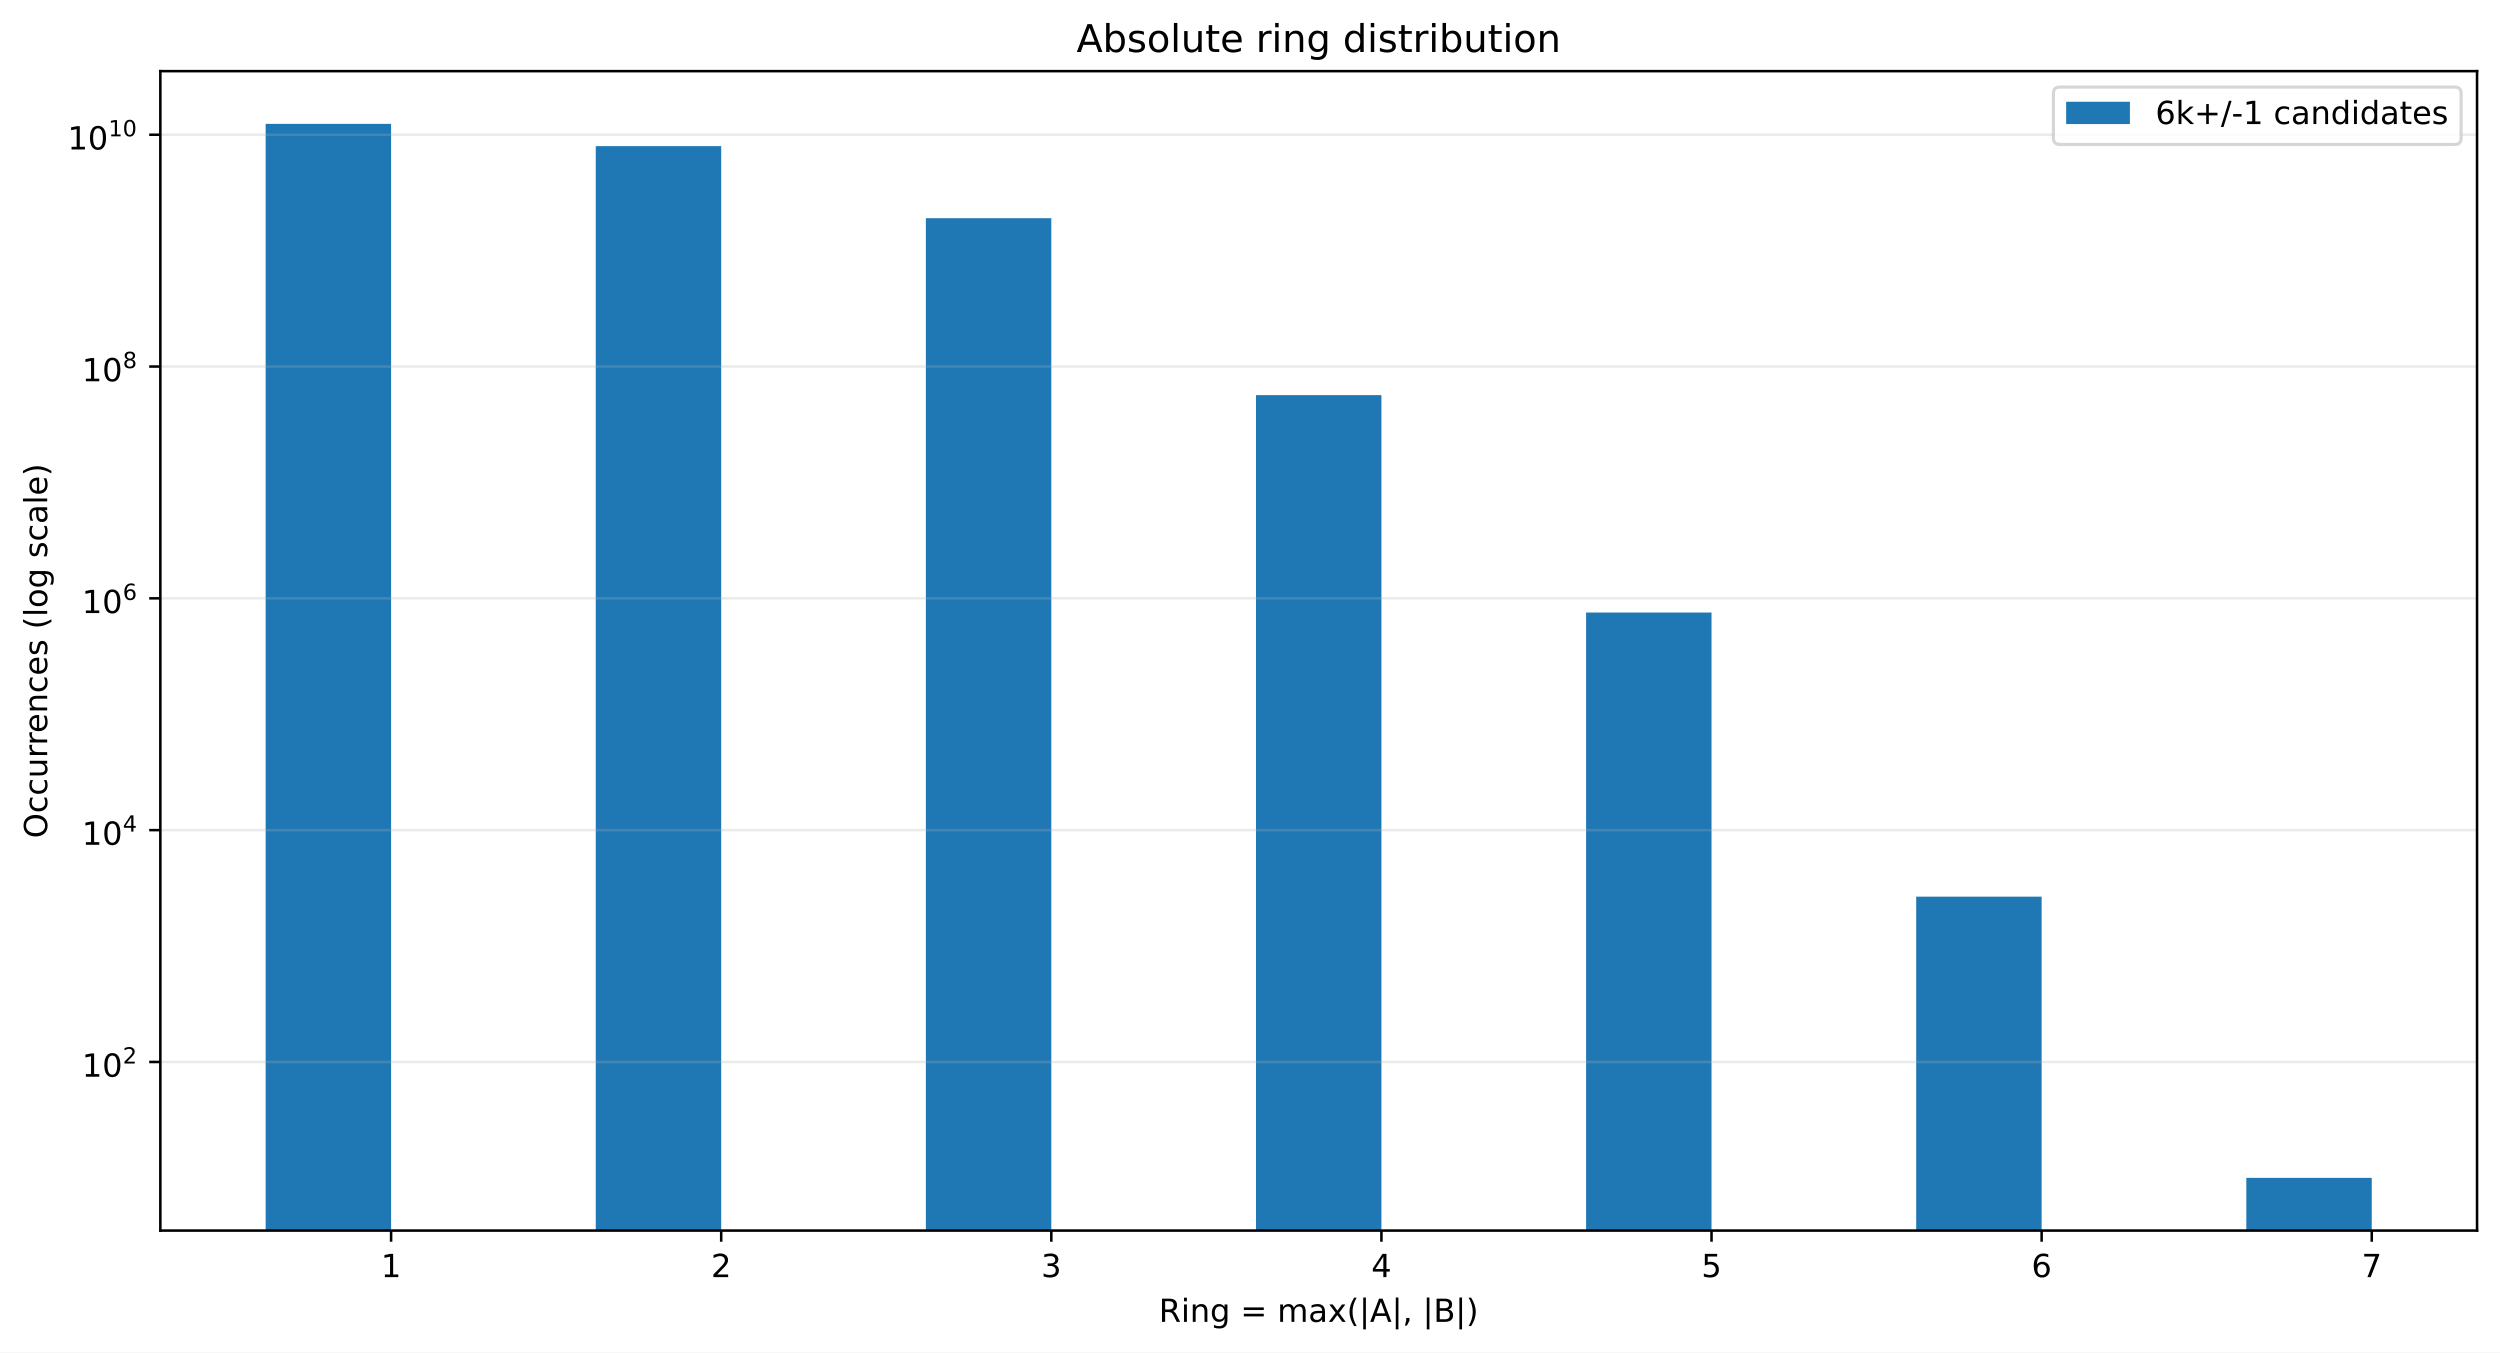
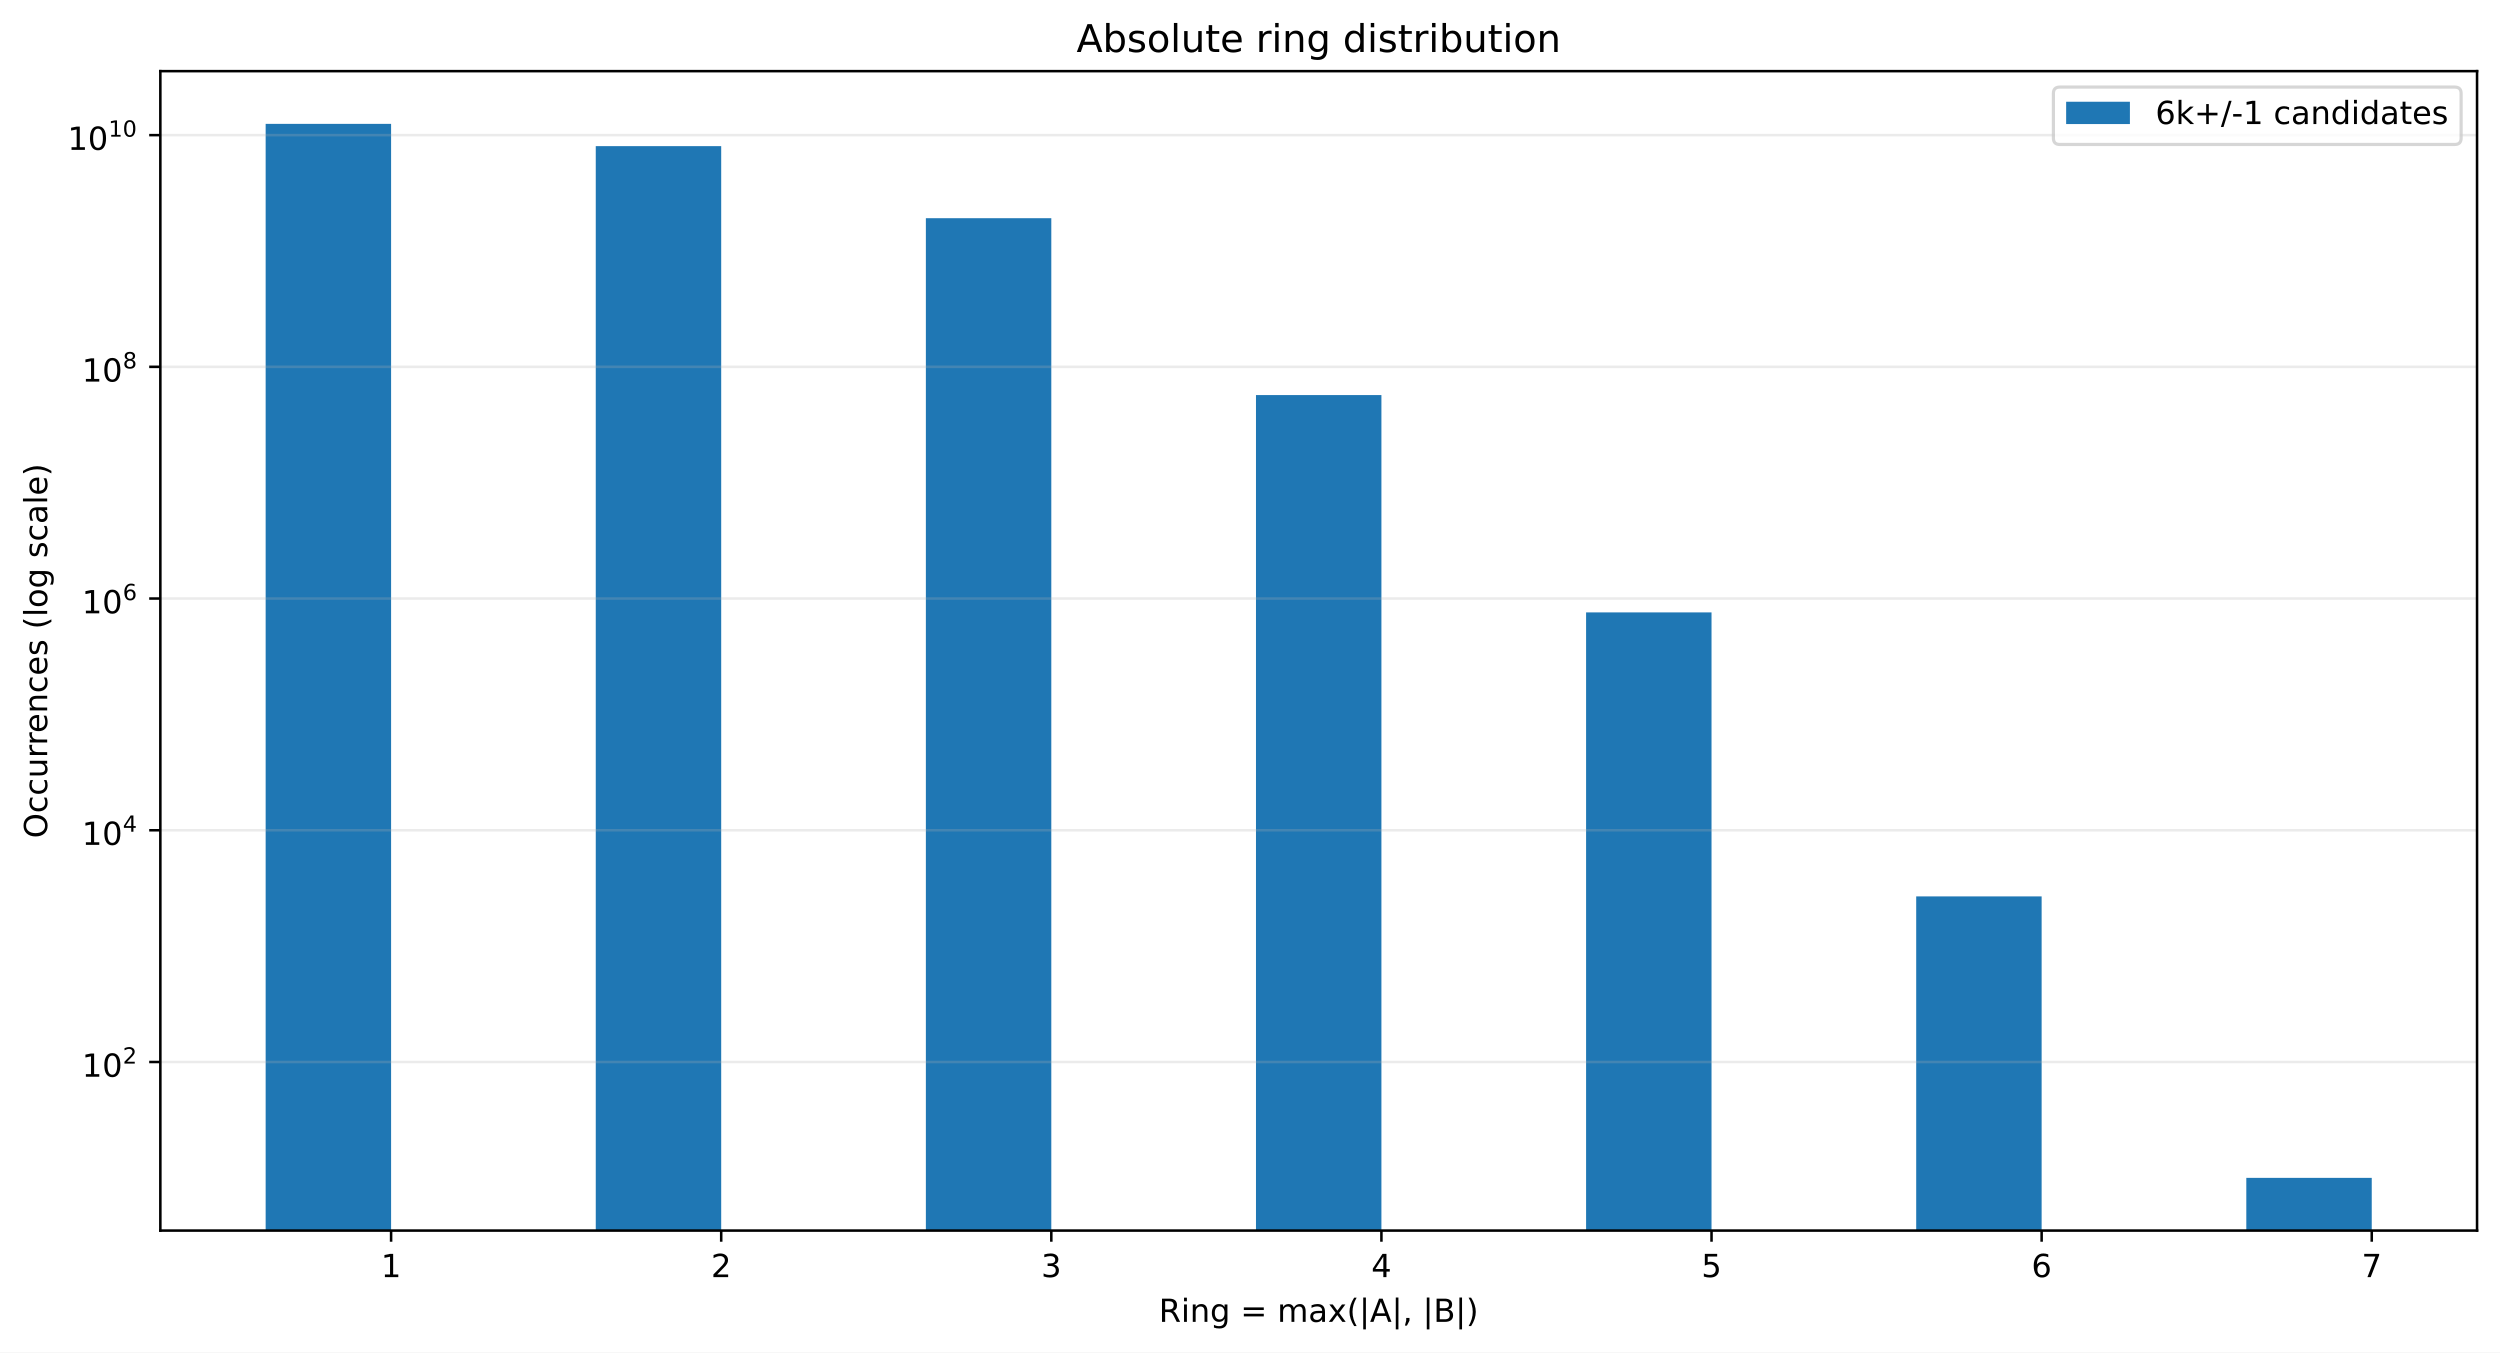
<svg xmlns="http://www.w3.org/2000/svg" xmlns:xlink="http://www.w3.org/1999/xlink" width="784.258pt" height="424.28pt" viewBox="0 0 784.258 424.28" version="1.1">
  <defs>
    <style type="text/css">*{stroke-linejoin: round; stroke-linecap: butt}</style>
  </defs>
  <g id="figure_1">
    <g id="patch_1">
      <path d="M 0 424.28  L 784.258 424.28  L 784.258 0  L 0 0  z " style="fill: #ffffff" />
    </g>
    <g id="axes_1">
      <g id="patch_2">
        <path d="M 50.301 386.036  L 777.058 386.036  L 777.058 22.318  L 50.301 22.318  z " style="fill: #ffffff" />
      </g>
      <g id="patch_3">
-         <path d="M 83.335 36765.786  L 122.687 36765.786  L 122.687 38.851  L 83.335 38.851  z " clip-path="url(#p5eeb4ebac0)" style="fill: #1f77b4" />
+         <path d="M 83.335 36752.402  L 122.687 36752.402  L 122.687 38.851  L 83.335 38.851  z " clip-path="url(#p52269e8754)" style="fill: #1f77b4" />
      </g>
      <g id="patch_4">
-         <path d="M 186.891 36765.786  L 226.243 36765.786  L 226.243 45.849  L 186.891 45.849  z " clip-path="url(#p5eeb4ebac0)" style="fill: #1f77b4" />
+         <path d="M 186.891 36752.402  L 226.243 36752.402  L 226.243 45.847  L 186.891 45.847  z " clip-path="url(#p52269e8754)" style="fill: #1f77b4" />
      </g>
      <g id="patch_5">
-         <path d="M 290.448 36765.786  L 329.799 36765.786  L 329.799 68.454  L 290.448 68.454  z " clip-path="url(#p5eeb4ebac0)" style="fill: #1f77b4" />
+         <path d="M 290.448 36752.402  L 329.799 36752.402  L 329.799 68.443  L 290.448 68.443  z " clip-path="url(#p52269e8754)" style="fill: #1f77b4" />
      </g>
      <g id="patch_6">
-         <path d="M 394.004 36765.786  L 433.355 36765.786  L 433.355 123.961  L 394.004 123.961  z " clip-path="url(#p5eeb4ebac0)" style="fill: #1f77b4" />
+         <path d="M 394.004 36752.402  L 433.355 36752.402  L 433.355 123.93  L 394.004 123.93  z " clip-path="url(#p52269e8754)" style="fill: #1f77b4" />
      </g>
      <g id="patch_7">
-         <path d="M 497.56 36765.786  L 536.912 36765.786  L 536.912 192.157  L 497.56 192.157  z " clip-path="url(#p5eeb4ebac0)" style="fill: #1f77b4" />
+         <path d="M 497.56 36752.402  L 536.912 36752.402  L 536.912 192.102  L 497.56 192.102  z " clip-path="url(#p52269e8754)" style="fill: #1f77b4" />
      </g>
      <g id="patch_8">
-         <path d="M 601.116 36765.786  L 640.468 36765.786  L 640.468 281.293  L 601.116 281.293  z " clip-path="url(#p5eeb4ebac0)" style="fill: #1f77b4" />
+         <path d="M 601.116 36752.402  L 640.468 36752.402  L 640.468 281.196  L 601.116 281.196  z " clip-path="url(#p52269e8754)" style="fill: #1f77b4" />
      </g>
      <g id="patch_9">
-         <path d="M 704.673 36765.786  L 744.024 36765.786  L 744.024 369.503  L 704.673 369.503  z " clip-path="url(#p5eeb4ebac0)" style="fill: #1f77b4" />
+         <path d="M 704.673 36752.402  L 744.024 36752.402  L 744.024 369.503  L 704.673 369.503  z " clip-path="url(#p52269e8754)" style="fill: #1f77b4" />
      </g>
      <g id="matplotlib.axis_1">
        <g id="xtick_1">
          <g id="line2d_1">
            <defs>
-               <path id="mdc6a8f4174" d="M 0 0  L 0 3.5  " style="stroke: #000000; stroke-width: 0.8" />
+               <path id="mb4e6dc25c5" d="M 0 0  L 0 3.5  " style="stroke: #000000; stroke-width: 0.8" />
            </defs>
            <g>
-               <use xlink:href="#mdc6a8f4174" x="122.687" y="386.036" style="stroke: #000000; stroke-width: 0.8" />
+               <use xlink:href="#mb4e6dc25c5" x="122.687" y="386.036" style="stroke: #000000; stroke-width: 0.8" />
            </g>
          </g>
          <g id="text_1">
            <g transform="translate(119.5053 400.6334) scale(0.1 -0.1)">
              <defs>
                <path id="DejaVuSans-14" d="M 794 531  L 1825 531  L 1825 4091  L 703 3866  L 703 4441  L 1819 4666  L 2450 4666  L 2450 531  L 3481 531  L 3481 0  L 794 0  L 794 531  z " transform="scale(0.015625)" />
              </defs>
              <use xlink:href="#DejaVuSans-14" />
            </g>
          </g>
        </g>
        <g id="xtick_2">
          <g id="line2d_2">
            <g>
-               <use xlink:href="#mdc6a8f4174" x="226.243" y="386.036" style="stroke: #000000; stroke-width: 0.8" />
+               <use xlink:href="#mb4e6dc25c5" x="226.243" y="386.036" style="stroke: #000000; stroke-width: 0.8" />
            </g>
          </g>
          <g id="text_2">
            <g transform="translate(223.0616 400.6334) scale(0.1 -0.1)">
              <defs>
                <path id="DejaVuSans-15" d="M 1228 531  L 3431 531  L 3431 0  L 469 0  L 469 531  Q 828 903 1448 1529  Q 2069 2156 2228 2338  Q 2531 2678 2651 2914  Q 2772 3150 2772 3378  Q 2772 3750 2511 3984  Q 2250 4219 1831 4219  Q 1534 4219 1204 4116  Q 875 4013 500 3803  L 500 4441  Q 881 4594 1212 4672  Q 1544 4750 1819 4750  Q 2544 4750 2975 4387  Q 3406 4025 3406 3419  Q 3406 3131 3298 2873  Q 3191 2616 2906 2266  Q 2828 2175 2409 1742  Q 1991 1309 1228 531  z " transform="scale(0.015625)" />
              </defs>
              <use xlink:href="#DejaVuSans-15" />
            </g>
          </g>
        </g>
        <g id="xtick_3">
          <g id="line2d_3">
            <g>
-               <use xlink:href="#mdc6a8f4174" x="329.799" y="386.036" style="stroke: #000000; stroke-width: 0.8" />
+               <use xlink:href="#mb4e6dc25c5" x="329.799" y="386.036" style="stroke: #000000; stroke-width: 0.8" />
            </g>
          </g>
          <g id="text_3">
            <g transform="translate(326.6178 400.6334) scale(0.1 -0.1)">
              <defs>
                <path id="DejaVuSans-16" d="M 2597 2516  Q 3050 2419 3304 2112  Q 3559 1806 3559 1356  Q 3559 666 3084 287  Q 2609 -91 1734 -91  Q 1441 -91 1130 -33  Q 819 25 488 141  L 488 750  Q 750 597 1062 519  Q 1375 441 1716 441  Q 2309 441 2620 675  Q 2931 909 2931 1356  Q 2931 1769 2642 2001  Q 2353 2234 1838 2234  L 1294 2234  L 1294 2753  L 1863 2753  Q 2328 2753 2575 2939  Q 2822 3125 2822 3475  Q 2822 3834 2567 4026  Q 2313 4219 1838 4219  Q 1578 4219 1281 4162  Q 984 4106 628 3988  L 628 4550  Q 988 4650 1302 4700  Q 1616 4750 1894 4750  Q 2613 4750 3031 4423  Q 3450 4097 3450 3541  Q 3450 3153 3228 2886  Q 3006 2619 2597 2516  z " transform="scale(0.015625)" />
              </defs>
              <use xlink:href="#DejaVuSans-16" />
            </g>
          </g>
        </g>
        <g id="xtick_4">
          <g id="line2d_4">
            <g>
-               <use xlink:href="#mdc6a8f4174" x="433.355" y="386.036" style="stroke: #000000; stroke-width: 0.8" />
+               <use xlink:href="#mb4e6dc25c5" x="433.355" y="386.036" style="stroke: #000000; stroke-width: 0.8" />
            </g>
          </g>
          <g id="text_4">
            <g transform="translate(430.174 400.6334) scale(0.1 -0.1)">
              <defs>
                <path id="DejaVuSans-17" d="M 2419 4116  L 825 1625  L 2419 1625  L 2419 4116  z M 2253 4666  L 3047 4666  L 3047 1625  L 3713 1625  L 3713 1100  L 3047 1100  L 3047 0  L 2419 0  L 2419 1100  L 313 1100  L 313 1709  L 2253 4666  z " transform="scale(0.015625)" />
              </defs>
              <use xlink:href="#DejaVuSans-17" />
            </g>
          </g>
        </g>
        <g id="xtick_5">
          <g id="line2d_5">
            <g>
-               <use xlink:href="#mdc6a8f4174" x="536.912" y="386.036" style="stroke: #000000; stroke-width: 0.8" />
+               <use xlink:href="#mb4e6dc25c5" x="536.912" y="386.036" style="stroke: #000000; stroke-width: 0.8" />
            </g>
          </g>
          <g id="text_5">
            <g transform="translate(533.7303 400.6334) scale(0.1 -0.1)">
              <defs>
                <path id="DejaVuSans-18" d="M 691 4666  L 3169 4666  L 3169 4134  L 1269 4134  L 1269 2991  Q 1406 3038 1543 3061  Q 1681 3084 1819 3084  Q 2600 3084 3056 2656  Q 3513 2228 3513 1497  Q 3513 744 3044 326  Q 2575 -91 1722 -91  Q 1428 -91 1123 -41  Q 819 9 494 109  L 494 744  Q 775 591 1075 516  Q 1375 441 1709 441  Q 2250 441 2565 725  Q 2881 1009 2881 1497  Q 2881 1984 2565 2268  Q 2250 2553 1709 2553  Q 1456 2553 1204 2497  Q 953 2441 691 2322  L 691 4666  z " transform="scale(0.015625)" />
              </defs>
              <use xlink:href="#DejaVuSans-18" />
            </g>
          </g>
        </g>
        <g id="xtick_6">
          <g id="line2d_6">
            <g>
-               <use xlink:href="#mdc6a8f4174" x="640.468" y="386.036" style="stroke: #000000; stroke-width: 0.8" />
+               <use xlink:href="#mb4e6dc25c5" x="640.468" y="386.036" style="stroke: #000000; stroke-width: 0.8" />
            </g>
          </g>
          <g id="text_6">
            <g transform="translate(637.2865 400.6334) scale(0.1 -0.1)">
              <defs>
                <path id="DejaVuSans-19" d="M 2113 2584  Q 1688 2584 1439 2293  Q 1191 2003 1191 1497  Q 1191 994 1439 701  Q 1688 409 2113 409  Q 2538 409 2786 701  Q 3034 994 3034 1497  Q 3034 2003 2786 2293  Q 2538 2584 2113 2584  z M 3366 4563  L 3366 3988  Q 3128 4100 2886 4159  Q 2644 4219 2406 4219  Q 1781 4219 1451 3797  Q 1122 3375 1075 2522  Q 1259 2794 1537 2939  Q 1816 3084 2150 3084  Q 2853 3084 3261 2657  Q 3669 2231 3669 1497  Q 3669 778 3244 343  Q 2819 -91 2113 -91  Q 1303 -91 875 529  Q 447 1150 447 2328  Q 447 3434 972 4092  Q 1497 4750 2381 4750  Q 2619 4750 2861 4703  Q 3103 4656 3366 4563  z " transform="scale(0.015625)" />
              </defs>
              <use xlink:href="#DejaVuSans-19" />
            </g>
          </g>
        </g>
        <g id="xtick_7">
          <g id="line2d_7">
            <g>
-               <use xlink:href="#mdc6a8f4174" x="744.024" y="386.036" style="stroke: #000000; stroke-width: 0.8" />
+               <use xlink:href="#mb4e6dc25c5" x="744.024" y="386.036" style="stroke: #000000; stroke-width: 0.8" />
            </g>
          </g>
          <g id="text_7">
            <g transform="translate(740.8427 400.6334) scale(0.1 -0.1)">
              <defs>
                <path id="DejaVuSans-1a" d="M 525 4666  L 3525 4666  L 3525 4397  L 1831 0  L 1172 0  L 2766 4134  L 525 4134  L 525 4666  z " transform="scale(0.015625)" />
              </defs>
              <use xlink:href="#DejaVuSans-1a" />
            </g>
          </g>
        </g>
        <g id="text_8">
          <g transform="translate(363.5437 414.678) scale(0.1 -0.1)">
            <defs>
              <path id="DejaVuSans-35" d="M 2841 2188  Q 3044 2119 3236 1894  Q 3428 1669 3622 1275  L 4263 0  L 3584 0  L 2988 1197  Q 2756 1666 2539 1819  Q 2322 1972 1947 1972  L 1259 1972  L 1259 0  L 628 0  L 628 4666  L 2053 4666  Q 2853 4666 3247 4331  Q 3641 3997 3641 3322  Q 3641 2881 3436 2590  Q 3231 2300 2841 2188  z M 1259 4147  L 1259 2491  L 2053 2491  Q 2509 2491 2742 2702  Q 2975 2913 2975 3322  Q 2975 3731 2742 3939  Q 2509 4147 2053 4147  L 1259 4147  z " transform="scale(0.015625)" />
              <path id="DejaVuSans-4c" d="M 603 3500  L 1178 3500  L 1178 0  L 603 0  L 603 3500  z M 603 4863  L 1178 4863  L 1178 4134  L 603 4134  L 603 4863  z " transform="scale(0.015625)" />
              <path id="DejaVuSans-51" d="M 3513 2113  L 3513 0  L 2938 0  L 2938 2094  Q 2938 2591 2744 2837  Q 2550 3084 2163 3084  Q 1697 3084 1428 2787  Q 1159 2491 1159 1978  L 1159 0  L 581 0  L 581 3500  L 1159 3500  L 1159 2956  Q 1366 3272 1645 3428  Q 1925 3584 2291 3584  Q 2894 3584 3203 3211  Q 3513 2838 3513 2113  z " transform="scale(0.015625)" />
              <path id="DejaVuSans-4a" d="M 2906 1791  Q 2906 2416 2648 2759  Q 2391 3103 1925 3103  Q 1463 3103 1205 2759  Q 947 2416 947 1791  Q 947 1169 1205 825  Q 1463 481 1925 481  Q 2391 481 2648 825  Q 2906 1169 2906 1791  z M 3481 434  Q 3481 -459 3084 -895  Q 2688 -1331 1869 -1331  Q 1566 -1331 1297 -1286  Q 1028 -1241 775 -1147  L 775 -588  Q 1028 -725 1275 -790  Q 1522 -856 1778 -856  Q 2344 -856 2625 -561  Q 2906 -266 2906 331  L 2906 616  Q 2728 306 2450 153  Q 2172 0 1784 0  Q 1141 0 747 490  Q 353 981 353 1791  Q 353 2603 747 3093  Q 1141 3584 1784 3584  Q 2172 3584 2450 3431  Q 2728 3278 2906 2969  L 2906 3500  L 3481 3500  L 3481 434  z " transform="scale(0.015625)" />
              <path id="DejaVuSans-3" transform="scale(0.015625)" />
              <path id="DejaVuSans-20" d="M 678 2906  L 4684 2906  L 4684 2381  L 678 2381  L 678 2906  z M 678 1631  L 4684 1631  L 4684 1100  L 678 1100  L 678 1631  z " transform="scale(0.015625)" />
              <path id="DejaVuSans-50" d="M 3328 2828  Q 3544 3216 3844 3400  Q 4144 3584 4550 3584  Q 5097 3584 5394 3201  Q 5691 2819 5691 2113  L 5691 0  L 5113 0  L 5113 2094  Q 5113 2597 4934 2840  Q 4756 3084 4391 3084  Q 3944 3084 3684 2787  Q 3425 2491 3425 1978  L 3425 0  L 2847 0  L 2847 2094  Q 2847 2600 2669 2842  Q 2491 3084 2119 3084  Q 1678 3084 1418 2786  Q 1159 2488 1159 1978  L 1159 0  L 581 0  L 581 3500  L 1159 3500  L 1159 2956  Q 1356 3278 1631 3431  Q 1906 3584 2284 3584  Q 2666 3584 2933 3390  Q 3200 3197 3328 2828  z " transform="scale(0.015625)" />
              <path id="DejaVuSans-44" d="M 2194 1759  Q 1497 1759 1228 1600  Q 959 1441 959 1056  Q 959 750 1161 570  Q 1363 391 1709 391  Q 2188 391 2477 730  Q 2766 1069 2766 1631  L 2766 1759  L 2194 1759  z M 3341 1997  L 3341 0  L 2766 0  L 2766 531  Q 2569 213 2275 61  Q 1981 -91 1556 -91  Q 1019 -91 701 211  Q 384 513 384 1019  Q 384 1609 779 1909  Q 1175 2209 1959 2209  L 2766 2209  L 2766 2266  Q 2766 2663 2505 2880  Q 2244 3097 1772 3097  Q 1472 3097 1187 3025  Q 903 2953 641 2809  L 641 3341  Q 956 3463 1253 3523  Q 1550 3584 1831 3584  Q 2591 3584 2966 3190  Q 3341 2797 3341 1997  z " transform="scale(0.015625)" />
              <path id="DejaVuSans-5b" d="M 3513 3500  L 2247 1797  L 3578 0  L 2900 0  L 1881 1375  L 863 0  L 184 0  L 1544 1831  L 300 3500  L 978 3500  L 1906 2253  L 2834 3500  L 3513 3500  z " transform="scale(0.015625)" />
              <path id="DejaVuSans-b" d="M 1984 4856  Q 1566 4138 1362 3434  Q 1159 2731 1159 2009  Q 1159 1288 1364 580  Q 1569 -128 1984 -844  L 1484 -844  Q 1016 -109 783 600  Q 550 1309 550 2009  Q 550 2706 781 3412  Q 1013 4119 1484 4856  L 1984 4856  z " transform="scale(0.015625)" />
              <path id="DejaVuSans-5f" d="M 1344 4891  L 1344 -1509  L 813 -1509  L 813 4891  L 1344 4891  z " transform="scale(0.015625)" />
              <path id="DejaVuSans-24" d="M 2188 4044  L 1331 1722  L 3047 1722  L 2188 4044  z M 1831 4666  L 2547 4666  L 4325 0  L 3669 0  L 3244 1197  L 1141 1197  L 716 0  L 50 0  L 1831 4666  z " transform="scale(0.015625)" />
              <path id="DejaVuSans-f" d="M 750 794  L 1409 794  L 1409 256  L 897 -744  L 494 -744  L 750 256  L 750 794  z " transform="scale(0.015625)" />
              <path id="DejaVuSans-25" d="M 1259 2228  L 1259 519  L 2272 519  Q 2781 519 3026 730  Q 3272 941 3272 1375  Q 3272 1813 3026 2020  Q 2781 2228 2272 2228  L 1259 2228  z M 1259 4147  L 1259 2741  L 2194 2741  Q 2656 2741 2882 2914  Q 3109 3088 3109 3444  Q 3109 3797 2882 3972  Q 2656 4147 2194 4147  L 1259 4147  z M 628 4666  L 2241 4666  Q 2963 4666 3353 4366  Q 3744 4066 3744 3513  Q 3744 3084 3544 2831  Q 3344 2578 2956 2516  Q 3422 2416 3680 2098  Q 3938 1781 3938 1306  Q 3938 681 3513 340  Q 3088 0 2303 0  L 628 0  L 628 4666  z " transform="scale(0.015625)" />
              <path id="DejaVuSans-c" d="M 513 4856  L 1013 4856  Q 1481 4119 1714 3412  Q 1947 2706 1947 2009  Q 1947 1309 1714 600  Q 1481 -109 1013 -844  L 513 -844  Q 928 -128 1133 580  Q 1338 1288 1338 2009  Q 1338 2731 1133 3434  Q 928 4138 513 4856  z " transform="scale(0.015625)" />
            </defs>
            <use xlink:href="#DejaVuSans-35" />
            <use xlink:href="#DejaVuSans-4c" transform="translate(69.48438 0)" />
            <use xlink:href="#DejaVuSans-51" transform="translate(97.26562 0)" />
            <use xlink:href="#DejaVuSans-4a" transform="translate(160.6406 0)" />
            <use xlink:href="#DejaVuSans-3" transform="translate(224.125 0)" />
            <use xlink:href="#DejaVuSans-20" transform="translate(255.9062 0)" />
            <use xlink:href="#DejaVuSans-3" transform="translate(339.7031 0)" />
            <use xlink:href="#DejaVuSans-50" transform="translate(371.4844 0)" />
            <use xlink:href="#DejaVuSans-44" transform="translate(468.8906 0)" />
            <use xlink:href="#DejaVuSans-5b" transform="translate(530.1719 0)" />
            <use xlink:href="#DejaVuSans-b" transform="translate(589.3594 0)" />
            <use xlink:href="#DejaVuSans-5f" transform="translate(628.375 0)" />
            <use xlink:href="#DejaVuSans-24" transform="translate(662.0625 0)" />
            <use xlink:href="#DejaVuSans-5f" transform="translate(730.4688 0)" />
            <use xlink:href="#DejaVuSans-f" transform="translate(764.1562 0)" />
            <use xlink:href="#DejaVuSans-3" transform="translate(795.9375 0)" />
            <use xlink:href="#DejaVuSans-5f" transform="translate(827.7188 0)" />
            <use xlink:href="#DejaVuSans-25" transform="translate(861.4062 0)" />
            <use xlink:href="#DejaVuSans-5f" transform="translate(930.0156 0)" />
            <use xlink:href="#DejaVuSans-c" transform="translate(963.7031 0)" />
          </g>
        </g>
      </g>
      <g id="matplotlib.axis_2">
        <g id="ytick_1">
          <g id="line2d_8">
-             <path d="M 50.301 333.143  L 777.058 333.143  " clip-path="url(#p5eeb4ebac0)" style="fill: none; stroke: #b0b0b0; stroke-opacity: 0.25; stroke-width: 0.8; stroke-linecap: square" />
+             <path d="M 50.301 333.157  L 777.058 333.157  " clip-path="url(#p52269e8754)" style="fill: none; stroke: #b0b0b0; stroke-opacity: 0.25; stroke-width: 0.8; stroke-linecap: square" />
          </g>
          <g id="line2d_9">
            <defs>
-               <path id="m5a75ca7a76" d="M 0 0  L -3.5 0  " style="stroke: #000000; stroke-width: 0.8" />
+               <path id="m3fadffecc7" d="M 0 0  L -3.5 0  " style="stroke: #000000; stroke-width: 0.8" />
            </defs>
            <g>
-               <use xlink:href="#m5a75ca7a76" x="50.301" y="333.143" style="stroke: #000000; stroke-width: 0.8" />
+               <use xlink:href="#m3fadffecc7" x="50.301" y="333.157" style="stroke: #000000; stroke-width: 0.8" />
            </g>
          </g>
          <g id="text_9">
-             <g transform="translate(25.70078 337.8432) scale(0.1 -0.1)">
+             <g transform="translate(25.70078 337.8566) scale(0.1 -0.1)">
              <defs>
                <path id="DejaVuSans-13" d="M 2034 4250  Q 1547 4250 1301 3770  Q 1056 3291 1056 2328  Q 1056 1369 1301 889  Q 1547 409 2034 409  Q 2525 409 2770 889  Q 3016 1369 3016 2328  Q 3016 3291 2770 3770  Q 2525 4250 2034 4250  z M 2034 4750  Q 2819 4750 3233 4129  Q 3647 3509 3647 2328  Q 3647 1150 3233 529  Q 2819 -91 2034 -91  Q 1250 -91 836 529  Q 422 1150 422 2328  Q 422 3509 836 4129  Q 1250 4750 2034 4750  z " transform="scale(0.015625)" />
              </defs>
              <use xlink:href="#DejaVuSans-14" transform="translate(0 0.746875)" />
              <use xlink:href="#DejaVuSans-13" transform="translate(63.62305 0.746875)" />
              <use xlink:href="#DejaVuSans-15" transform="translate(128.2031 42.04688) scale(0.7)" />
            </g>
          </g>
        </g>
        <g id="ytick_2">
          <g id="line2d_10">
-             <path d="M 50.301 260.423  L 777.058 260.423  " clip-path="url(#p5eeb4ebac0)" style="fill: none; stroke: #b0b0b0; stroke-opacity: 0.25; stroke-width: 0.8; stroke-linecap: square" />
+             <path d="M 50.301 260.464  L 777.058 260.464  " clip-path="url(#p52269e8754)" style="fill: none; stroke: #b0b0b0; stroke-opacity: 0.25; stroke-width: 0.8; stroke-linecap: square" />
          </g>
          <g id="line2d_11">
            <g>
-               <use xlink:href="#m5a75ca7a76" x="50.301" y="260.423" style="stroke: #000000; stroke-width: 0.8" />
+               <use xlink:href="#m3fadffecc7" x="50.301" y="260.464" style="stroke: #000000; stroke-width: 0.8" />
            </g>
          </g>
          <g id="text_10">
-             <g transform="translate(25.70078 265.0734) scale(0.1 -0.1)">
+             <g transform="translate(25.70078 265.1135) scale(0.1 -0.1)">
              <use xlink:href="#DejaVuSans-14" transform="translate(0 0.665625)" />
              <use xlink:href="#DejaVuSans-13" transform="translate(63.62305 0.665625)" />
              <use xlink:href="#DejaVuSans-17" transform="translate(128.2031 41.96563) scale(0.7)" />
            </g>
          </g>
        </g>
        <g id="ytick_3">
          <g id="line2d_12">
-             <path d="M 50.301 187.704  L 777.058 187.704  " clip-path="url(#p5eeb4ebac0)" style="fill: none; stroke: #b0b0b0; stroke-opacity: 0.25; stroke-width: 0.8; stroke-linecap: square" />
+             <path d="M 50.301 187.77  L 777.058 187.77  " clip-path="url(#p52269e8754)" style="fill: none; stroke: #b0b0b0; stroke-opacity: 0.25; stroke-width: 0.8; stroke-linecap: square" />
          </g>
          <g id="line2d_13">
            <g>
-               <use xlink:href="#m5a75ca7a76" x="50.301" y="187.704" style="stroke: #000000; stroke-width: 0.8" />
+               <use xlink:href="#m3fadffecc7" x="50.301" y="187.77" style="stroke: #000000; stroke-width: 0.8" />
            </g>
          </g>
          <g id="text_11">
-             <g transform="translate(25.70078 192.4035) scale(0.1 -0.1)">
+             <g transform="translate(25.70078 192.4704) scale(0.1 -0.1)">
              <use xlink:href="#DejaVuSans-14" transform="translate(0 0.746875)" />
              <use xlink:href="#DejaVuSans-13" transform="translate(63.62305 0.746875)" />
              <use xlink:href="#DejaVuSans-19" transform="translate(128.2031 42.04688) scale(0.7)" />
            </g>
          </g>
        </g>
        <g id="ytick_4">
          <g id="line2d_14">
-             <path d="M 50.301 114.984  L 777.058 114.984  " clip-path="url(#p5eeb4ebac0)" style="fill: none; stroke: #b0b0b0; stroke-opacity: 0.25; stroke-width: 0.8; stroke-linecap: square" />
+             <path d="M 50.301 115.077  L 777.058 115.077  " clip-path="url(#p52269e8754)" style="fill: none; stroke: #b0b0b0; stroke-opacity: 0.25; stroke-width: 0.8; stroke-linecap: square" />
          </g>
          <g id="line2d_15">
            <g>
-               <use xlink:href="#m5a75ca7a76" x="50.301" y="114.984" style="stroke: #000000; stroke-width: 0.8" />
+               <use xlink:href="#m3fadffecc7" x="50.301" y="115.077" style="stroke: #000000; stroke-width: 0.8" />
            </g>
          </g>
          <g id="text_12">
-             <g transform="translate(25.70078 119.6837) scale(0.1 -0.1)">
+             <g transform="translate(25.70078 119.7773) scale(0.1 -0.1)">
              <defs>
                <path id="DejaVuSans-1b" d="M 2034 2216  Q 1584 2216 1326 1975  Q 1069 1734 1069 1313  Q 1069 891 1326 650  Q 1584 409 2034 409  Q 2484 409 2743 651  Q 3003 894 3003 1313  Q 3003 1734 2745 1975  Q 2488 2216 2034 2216  z M 1403 2484  Q 997 2584 770 2862  Q 544 3141 544 3541  Q 544 4100 942 4425  Q 1341 4750 2034 4750  Q 2731 4750 3128 4425  Q 3525 4100 3525 3541  Q 3525 3141 3298 2862  Q 3072 2584 2669 2484  Q 3125 2378 3379 2068  Q 3634 1759 3634 1313  Q 3634 634 3220 271  Q 2806 -91 2034 -91  Q 1263 -91 848 271  Q 434 634 434 1313  Q 434 1759 690 2068  Q 947 2378 1403 2484  z M 1172 3481  Q 1172 3119 1398 2916  Q 1625 2713 2034 2713  Q 2441 2713 2670 2916  Q 2900 3119 2900 3481  Q 2900 3844 2670 4047  Q 2441 4250 2034 4250  Q 1625 4250 1398 4047  Q 1172 3844 1172 3481  z " transform="scale(0.015625)" />
              </defs>
              <use xlink:href="#DejaVuSans-14" transform="translate(0 0.746875)" />
              <use xlink:href="#DejaVuSans-13" transform="translate(63.62305 0.746875)" />
              <use xlink:href="#DejaVuSans-1b" transform="translate(128.2031 42.04688) scale(0.7)" />
            </g>
          </g>
        </g>
        <g id="ytick_5">
          <g id="line2d_16">
-             <path d="M 50.301 42.264  L 777.058 42.264  " clip-path="url(#p5eeb4ebac0)" style="fill: none; stroke: #b0b0b0; stroke-opacity: 0.25; stroke-width: 0.8; stroke-linecap: square" />
+             <path d="M 50.301 42.384  L 777.058 42.384  " clip-path="url(#p52269e8754)" style="fill: none; stroke: #b0b0b0; stroke-opacity: 0.25; stroke-width: 0.8; stroke-linecap: square" />
          </g>
          <g id="line2d_17">
            <g>
-               <use xlink:href="#m5a75ca7a76" x="50.301" y="42.264" style="stroke: #000000; stroke-width: 0.8" />
+               <use xlink:href="#m3fadffecc7" x="50.301" y="42.384" style="stroke: #000000; stroke-width: 0.8" />
            </g>
          </g>
          <g id="text_13">
-             <g transform="translate(21.20078 46.96385) scale(0.1 -0.1)">
+             <g transform="translate(21.20078 47.08419) scale(0.1 -0.1)">
              <use xlink:href="#DejaVuSans-14" transform="translate(0 0.746875)" />
              <use xlink:href="#DejaVuSans-13" transform="translate(63.62305 0.746875)" />
              <use xlink:href="#DejaVuSans-14" transform="translate(128.2031 42.04688) scale(0.7)" />
              <use xlink:href="#DejaVuSans-13" transform="translate(172.7393 42.04688) scale(0.7)" />
            </g>
          </g>
        </g>
        <g id="text_14">
          <g transform="translate(14.79844 262.9551) rotate(-90) scale(0.1 -0.1)">
            <defs>
              <path id="DejaVuSans-32" d="M 2522 4238  Q 1834 4238 1429 3725  Q 1025 3213 1025 2328  Q 1025 1447 1429 934  Q 1834 422 2522 422  Q 3209 422 3611 934  Q 4013 1447 4013 2328  Q 4013 3213 3611 3725  Q 3209 4238 2522 4238  z M 2522 4750  Q 3503 4750 4090 4092  Q 4678 3434 4678 2328  Q 4678 1225 4090 567  Q 3503 -91 2522 -91  Q 1538 -91 948 565  Q 359 1222 359 2328  Q 359 3434 948 4092  Q 1538 4750 2522 4750  z " transform="scale(0.015625)" />
              <path id="DejaVuSans-46" d="M 3122 3366  L 3122 2828  Q 2878 2963 2633 3030  Q 2388 3097 2138 3097  Q 1578 3097 1268 2742  Q 959 2388 959 1747  Q 959 1106 1268 751  Q 1578 397 2138 397  Q 2388 397 2633 464  Q 2878 531 3122 666  L 3122 134  Q 2881 22 2623 -34  Q 2366 -91 2075 -91  Q 1284 -91 818 406  Q 353 903 353 1747  Q 353 2603 823 3093  Q 1294 3584 2113 3584  Q 2378 3584 2631 3529  Q 2884 3475 3122 3366  z " transform="scale(0.015625)" />
              <path id="DejaVuSans-58" d="M 544 1381  L 544 3500  L 1119 3500  L 1119 1403  Q 1119 906 1312 657  Q 1506 409 1894 409  Q 2359 409 2629 706  Q 2900 1003 2900 1516  L 2900 3500  L 3475 3500  L 3475 0  L 2900 0  L 2900 538  Q 2691 219 2414 64  Q 2138 -91 1772 -91  Q 1169 -91 856 284  Q 544 659 544 1381  z M 1991 3584  L 1991 3584  z " transform="scale(0.015625)" />
              <path id="DejaVuSans-55" d="M 2631 2963  Q 2534 3019 2420 3045  Q 2306 3072 2169 3072  Q 1681 3072 1420 2755  Q 1159 2438 1159 1844  L 1159 0  L 581 0  L 581 3500  L 1159 3500  L 1159 2956  Q 1341 3275 1631 3429  Q 1922 3584 2338 3584  Q 2397 3584 2469 3576  Q 2541 3569 2628 3553  L 2631 2963  z " transform="scale(0.015625)" />
              <path id="DejaVuSans-48" d="M 3597 1894  L 3597 1613  L 953 1613  Q 991 1019 1311 708  Q 1631 397 2203 397  Q 2534 397 2845 478  Q 3156 559 3463 722  L 3463 178  Q 3153 47 2828 -22  Q 2503 -91 2169 -91  Q 1331 -91 842 396  Q 353 884 353 1716  Q 353 2575 817 3079  Q 1281 3584 2069 3584  Q 2775 3584 3186 3129  Q 3597 2675 3597 1894  z M 3022 2063  Q 3016 2534 2758 2815  Q 2500 3097 2075 3097  Q 1594 3097 1305 2825  Q 1016 2553 972 2059  L 3022 2063  z " transform="scale(0.015625)" />
              <path id="DejaVuSans-56" d="M 2834 3397  L 2834 2853  Q 2591 2978 2328 3040  Q 2066 3103 1784 3103  Q 1356 3103 1142 2972  Q 928 2841 928 2578  Q 928 2378 1081 2264  Q 1234 2150 1697 2047  L 1894 2003  Q 2506 1872 2764 1633  Q 3022 1394 3022 966  Q 3022 478 2636 193  Q 2250 -91 1575 -91  Q 1294 -91 989 -36  Q 684 19 347 128  L 347 722  Q 666 556 975 473  Q 1284 391 1588 391  Q 1994 391 2212 530  Q 2431 669 2431 922  Q 2431 1156 2273 1281  Q 2116 1406 1581 1522  L 1381 1569  Q 847 1681 609 1914  Q 372 2147 372 2553  Q 372 3047 722 3315  Q 1072 3584 1716 3584  Q 2034 3584 2315 3537  Q 2597 3491 2834 3397  z " transform="scale(0.015625)" />
              <path id="DejaVuSans-4f" d="M 603 4863  L 1178 4863  L 1178 0  L 603 0  L 603 4863  z " transform="scale(0.015625)" />
              <path id="DejaVuSans-52" d="M 1959 3097  Q 1497 3097 1228 2736  Q 959 2375 959 1747  Q 959 1119 1226 758  Q 1494 397 1959 397  Q 2419 397 2687 759  Q 2956 1122 2956 1747  Q 2956 2369 2687 2733  Q 2419 3097 1959 3097  z M 1959 3584  Q 2709 3584 3137 3096  Q 3566 2609 3566 1747  Q 3566 888 3137 398  Q 2709 -91 1959 -91  Q 1206 -91 779 398  Q 353 888 353 1747  Q 353 2609 779 3096  Q 1206 3584 1959 3584  z " transform="scale(0.015625)" />
            </defs>
            <use xlink:href="#DejaVuSans-32" />
            <use xlink:href="#DejaVuSans-46" transform="translate(78.71875 0)" />
            <use xlink:href="#DejaVuSans-46" transform="translate(133.7031 0)" />
            <use xlink:href="#DejaVuSans-58" transform="translate(188.6875 0)" />
            <use xlink:href="#DejaVuSans-55" transform="translate(252.0625 0)" />
            <use xlink:href="#DejaVuSans-55" transform="translate(291.4219 0)" />
            <use xlink:href="#DejaVuSans-48" transform="translate(330.3281 0)" />
            <use xlink:href="#DejaVuSans-51" transform="translate(391.8594 0)" />
            <use xlink:href="#DejaVuSans-46" transform="translate(455.2344 0)" />
            <use xlink:href="#DejaVuSans-48" transform="translate(510.2188 0)" />
            <use xlink:href="#DejaVuSans-56" transform="translate(571.75 0)" />
            <use xlink:href="#DejaVuSans-3" transform="translate(623.8438 0)" />
            <use xlink:href="#DejaVuSans-b" transform="translate(655.625 0)" />
            <use xlink:href="#DejaVuSans-4f" transform="translate(694.6406 0)" />
            <use xlink:href="#DejaVuSans-52" transform="translate(722.4219 0)" />
            <use xlink:href="#DejaVuSans-4a" transform="translate(783.6094 0)" />
            <use xlink:href="#DejaVuSans-3" transform="translate(847.0938 0)" />
            <use xlink:href="#DejaVuSans-56" transform="translate(878.875 0)" />
            <use xlink:href="#DejaVuSans-46" transform="translate(930.9688 0)" />
            <use xlink:href="#DejaVuSans-44" transform="translate(985.9531 0)" />
            <use xlink:href="#DejaVuSans-4f" transform="translate(1047.234 0)" />
            <use xlink:href="#DejaVuSans-48" transform="translate(1075.016 0)" />
            <use xlink:href="#DejaVuSans-c" transform="translate(1136.547 0)" />
          </g>
        </g>
      </g>
      <g id="patch_10">
        <path d="M 50.301 386.036  L 50.301 22.318  " style="fill: none; stroke: #000000; stroke-width: 0.8; stroke-linejoin: miter; stroke-linecap: square" />
      </g>
      <g id="patch_11">
        <path d="M 777.058 386.036  L 777.058 22.318  " style="fill: none; stroke: #000000; stroke-width: 0.8; stroke-linejoin: miter; stroke-linecap: square" />
      </g>
      <g id="patch_12">
        <path d="M 50.301 386.036  L 777.058 386.036  " style="fill: none; stroke: #000000; stroke-width: 0.8; stroke-linejoin: miter; stroke-linecap: square" />
      </g>
      <g id="patch_13">
        <path d="M 50.301 22.318  L 777.058 22.318  " style="fill: none; stroke: #000000; stroke-width: 0.8; stroke-linejoin: miter; stroke-linecap: square" />
      </g>
      <g id="text_15">
        <g transform="translate(337.7055 16.31812) scale(0.12 -0.12)">
          <defs>
            <path id="DejaVuSans-45" d="M 3116 1747  Q 3116 2381 2855 2742  Q 2594 3103 2138 3103  Q 1681 3103 1420 2742  Q 1159 2381 1159 1747  Q 1159 1113 1420 752  Q 1681 391 2138 391  Q 2594 391 2855 752  Q 3116 1113 3116 1747  z M 1159 2969  Q 1341 3281 1617 3432  Q 1894 3584 2278 3584  Q 2916 3584 3314 3078  Q 3713 2572 3713 1747  Q 3713 922 3314 415  Q 2916 -91 2278 -91  Q 1894 -91 1617 61  Q 1341 213 1159 525  L 1159 0  L 581 0  L 581 4863  L 1159 4863  L 1159 2969  z " transform="scale(0.015625)" />
            <path id="DejaVuSans-57" d="M 1172 4494  L 1172 3500  L 2356 3500  L 2356 3053  L 1172 3053  L 1172 1153  Q 1172 725 1289 603  Q 1406 481 1766 481  L 2356 481  L 2356 0  L 1766 0  Q 1100 0 847 248  Q 594 497 594 1153  L 594 3053  L 172 3053  L 172 3500  L 594 3500  L 594 4494  L 1172 4494  z " transform="scale(0.015625)" />
            <path id="DejaVuSans-47" d="M 2906 2969  L 2906 4863  L 3481 4863  L 3481 0  L 2906 0  L 2906 525  Q 2725 213 2448 61  Q 2172 -91 1784 -91  Q 1150 -91 751 415  Q 353 922 353 1747  Q 353 2572 751 3078  Q 1150 3584 1784 3584  Q 2172 3584 2448 3432  Q 2725 3281 2906 2969  z M 947 1747  Q 947 1113 1208 752  Q 1469 391 1925 391  Q 2381 391 2643 752  Q 2906 1113 2906 1747  Q 2906 2381 2643 2742  Q 2381 3103 1925 3103  Q 1469 3103 1208 2742  Q 947 2381 947 1747  z " transform="scale(0.015625)" />
          </defs>
          <use xlink:href="#DejaVuSans-24" />
          <use xlink:href="#DejaVuSans-45" transform="translate(68.40625 0)" />
          <use xlink:href="#DejaVuSans-56" transform="translate(131.8906 0)" />
          <use xlink:href="#DejaVuSans-52" transform="translate(183.9844 0)" />
          <use xlink:href="#DejaVuSans-4f" transform="translate(245.1719 0)" />
          <use xlink:href="#DejaVuSans-58" transform="translate(272.9531 0)" />
          <use xlink:href="#DejaVuSans-57" transform="translate(336.3281 0)" />
          <use xlink:href="#DejaVuSans-48" transform="translate(375.5312 0)" />
          <use xlink:href="#DejaVuSans-3" transform="translate(437.0625 0)" />
          <use xlink:href="#DejaVuSans-55" transform="translate(468.8438 0)" />
          <use xlink:href="#DejaVuSans-4c" transform="translate(509.9531 0)" />
          <use xlink:href="#DejaVuSans-51" transform="translate(537.7344 0)" />
          <use xlink:href="#DejaVuSans-4a" transform="translate(601.1094 0)" />
          <use xlink:href="#DejaVuSans-3" transform="translate(664.5938 0)" />
          <use xlink:href="#DejaVuSans-47" transform="translate(696.375 0)" />
          <use xlink:href="#DejaVuSans-4c" transform="translate(759.8594 0)" />
          <use xlink:href="#DejaVuSans-56" transform="translate(787.6406 0)" />
          <use xlink:href="#DejaVuSans-57" transform="translate(839.7344 0)" />
          <use xlink:href="#DejaVuSans-55" transform="translate(878.9375 0)" />
          <use xlink:href="#DejaVuSans-4c" transform="translate(920.0469 0)" />
          <use xlink:href="#DejaVuSans-45" transform="translate(947.8281 0)" />
          <use xlink:href="#DejaVuSans-58" transform="translate(1011.312 0)" />
          <use xlink:href="#DejaVuSans-57" transform="translate(1074.688 0)" />
          <use xlink:href="#DejaVuSans-4c" transform="translate(1113.891 0)" />
          <use xlink:href="#DejaVuSans-52" transform="translate(1141.672 0)" />
          <use xlink:href="#DejaVuSans-51" transform="translate(1202.859 0)" />
        </g>
      </g>
      <g id="legend_1">
        <g id="patch_14">
          <path d="M 646.158 45.319  L 770.058 45.319  Q 772.058 45.319 772.058 43.319  L 772.058 29.318  Q 772.058 27.318 770.058 27.318  L 646.158 27.318  Q 644.158 27.318 644.158 29.318  L 644.158 43.319  Q 644.158 45.319 646.158 45.319  z " style="fill: #ffffff; opacity: 0.8; stroke: #cccccc; stroke-linejoin: miter" />
        </g>
        <g id="patch_15">
          <path d="M 648.158 38.917  L 668.158 38.917  L 668.158 31.917  L 648.158 31.917  z " style="fill: #1f77b4" />
        </g>
        <g id="text_16">
          <g transform="translate(676.1584 38.91656) scale(0.1 -0.1)">
            <defs>
              <path id="DejaVuSans-4e" d="M 581 4863  L 1159 4863  L 1159 1991  L 2875 3500  L 3609 3500  L 1753 1863  L 3688 0  L 2938 0  L 1159 1709  L 1159 0  L 581 0  L 581 4863  z " transform="scale(0.015625)" />
              <path id="DejaVuSans-e" d="M 2944 4013  L 2944 2272  L 4684 2272  L 4684 1741  L 2944 1741  L 2944 0  L 2419 0  L 2419 1741  L 678 1741  L 678 2272  L 2419 2272  L 2419 4013  L 2944 4013  z " transform="scale(0.015625)" />
              <path id="DejaVuSans-12" d="M 1625 4666  L 2156 4666  L 531 -594  L 0 -594  L 1625 4666  z " transform="scale(0.015625)" />
              <path id="DejaVuSans-10" d="M 313 2009  L 1997 2009  L 1997 1497  L 313 1497  L 313 2009  z " transform="scale(0.015625)" />
            </defs>
            <use xlink:href="#DejaVuSans-19" />
            <use xlink:href="#DejaVuSans-4e" transform="translate(63.625 0)" />
            <use xlink:href="#DejaVuSans-e" transform="translate(121.5312 0)" />
            <use xlink:href="#DejaVuSans-12" transform="translate(205.3281 0)" />
            <use xlink:href="#DejaVuSans-10" transform="translate(239.0156 0)" />
            <use xlink:href="#DejaVuSans-14" transform="translate(275.0938 0)" />
            <use xlink:href="#DejaVuSans-3" transform="translate(338.7188 0)" />
            <use xlink:href="#DejaVuSans-46" transform="translate(370.5 0)" />
            <use xlink:href="#DejaVuSans-44" transform="translate(425.4844 0)" />
            <use xlink:href="#DejaVuSans-51" transform="translate(486.7656 0)" />
            <use xlink:href="#DejaVuSans-47" transform="translate(550.1406 0)" />
            <use xlink:href="#DejaVuSans-4c" transform="translate(613.625 0)" />
            <use xlink:href="#DejaVuSans-47" transform="translate(641.4062 0)" />
            <use xlink:href="#DejaVuSans-44" transform="translate(704.8906 0)" />
            <use xlink:href="#DejaVuSans-57" transform="translate(766.1719 0)" />
            <use xlink:href="#DejaVuSans-48" transform="translate(805.375 0)" />
            <use xlink:href="#DejaVuSans-56" transform="translate(866.9062 0)" />
          </g>
        </g>
      </g>
    </g>
  </g>
  <defs>
-     <clipPath id="p5eeb4ebac0">
+     <clipPath id="p52269e8754">
      <rect x="50.301" y="22.318" width="726.758" height="363.718" />
    </clipPath>
  </defs>
</svg>
